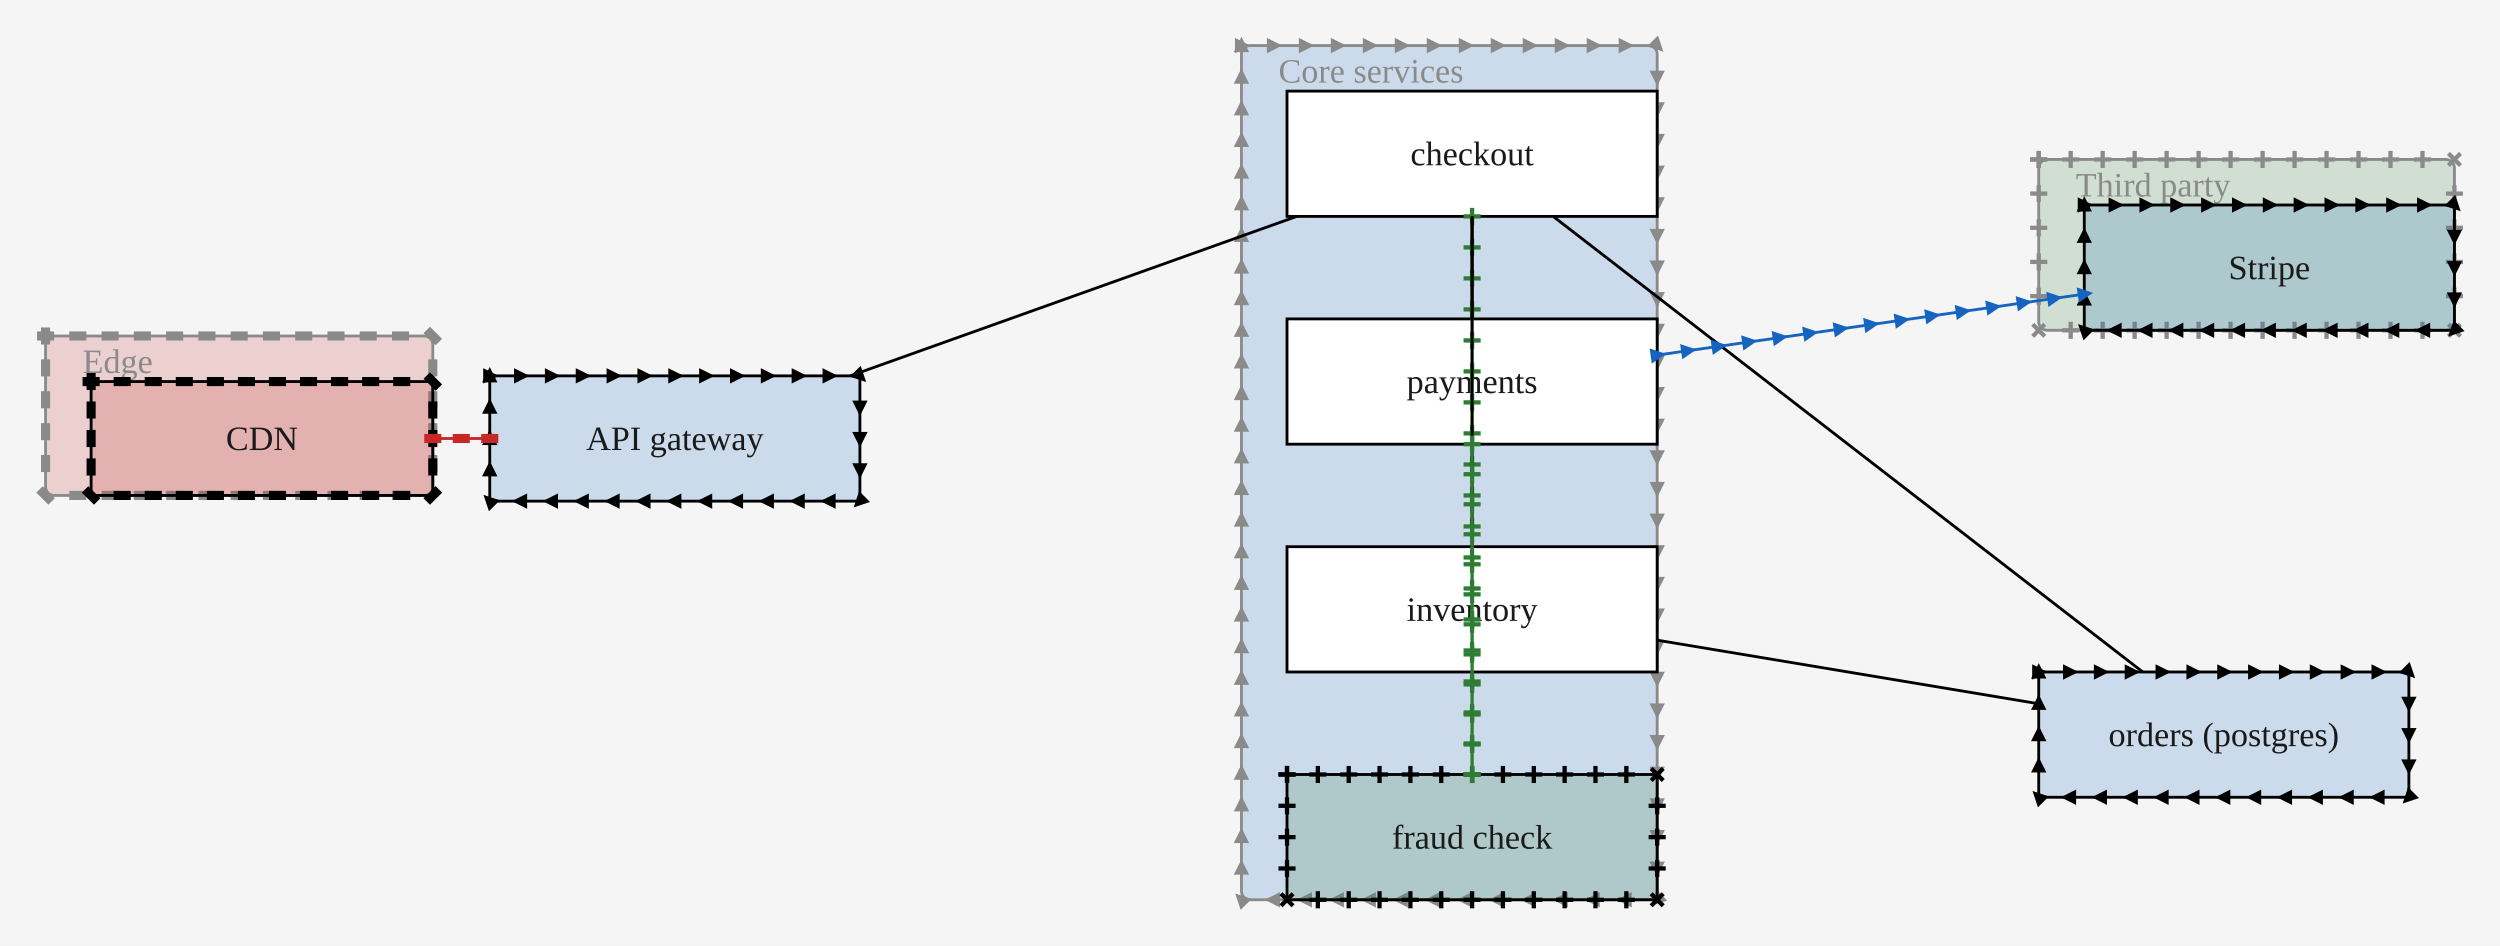
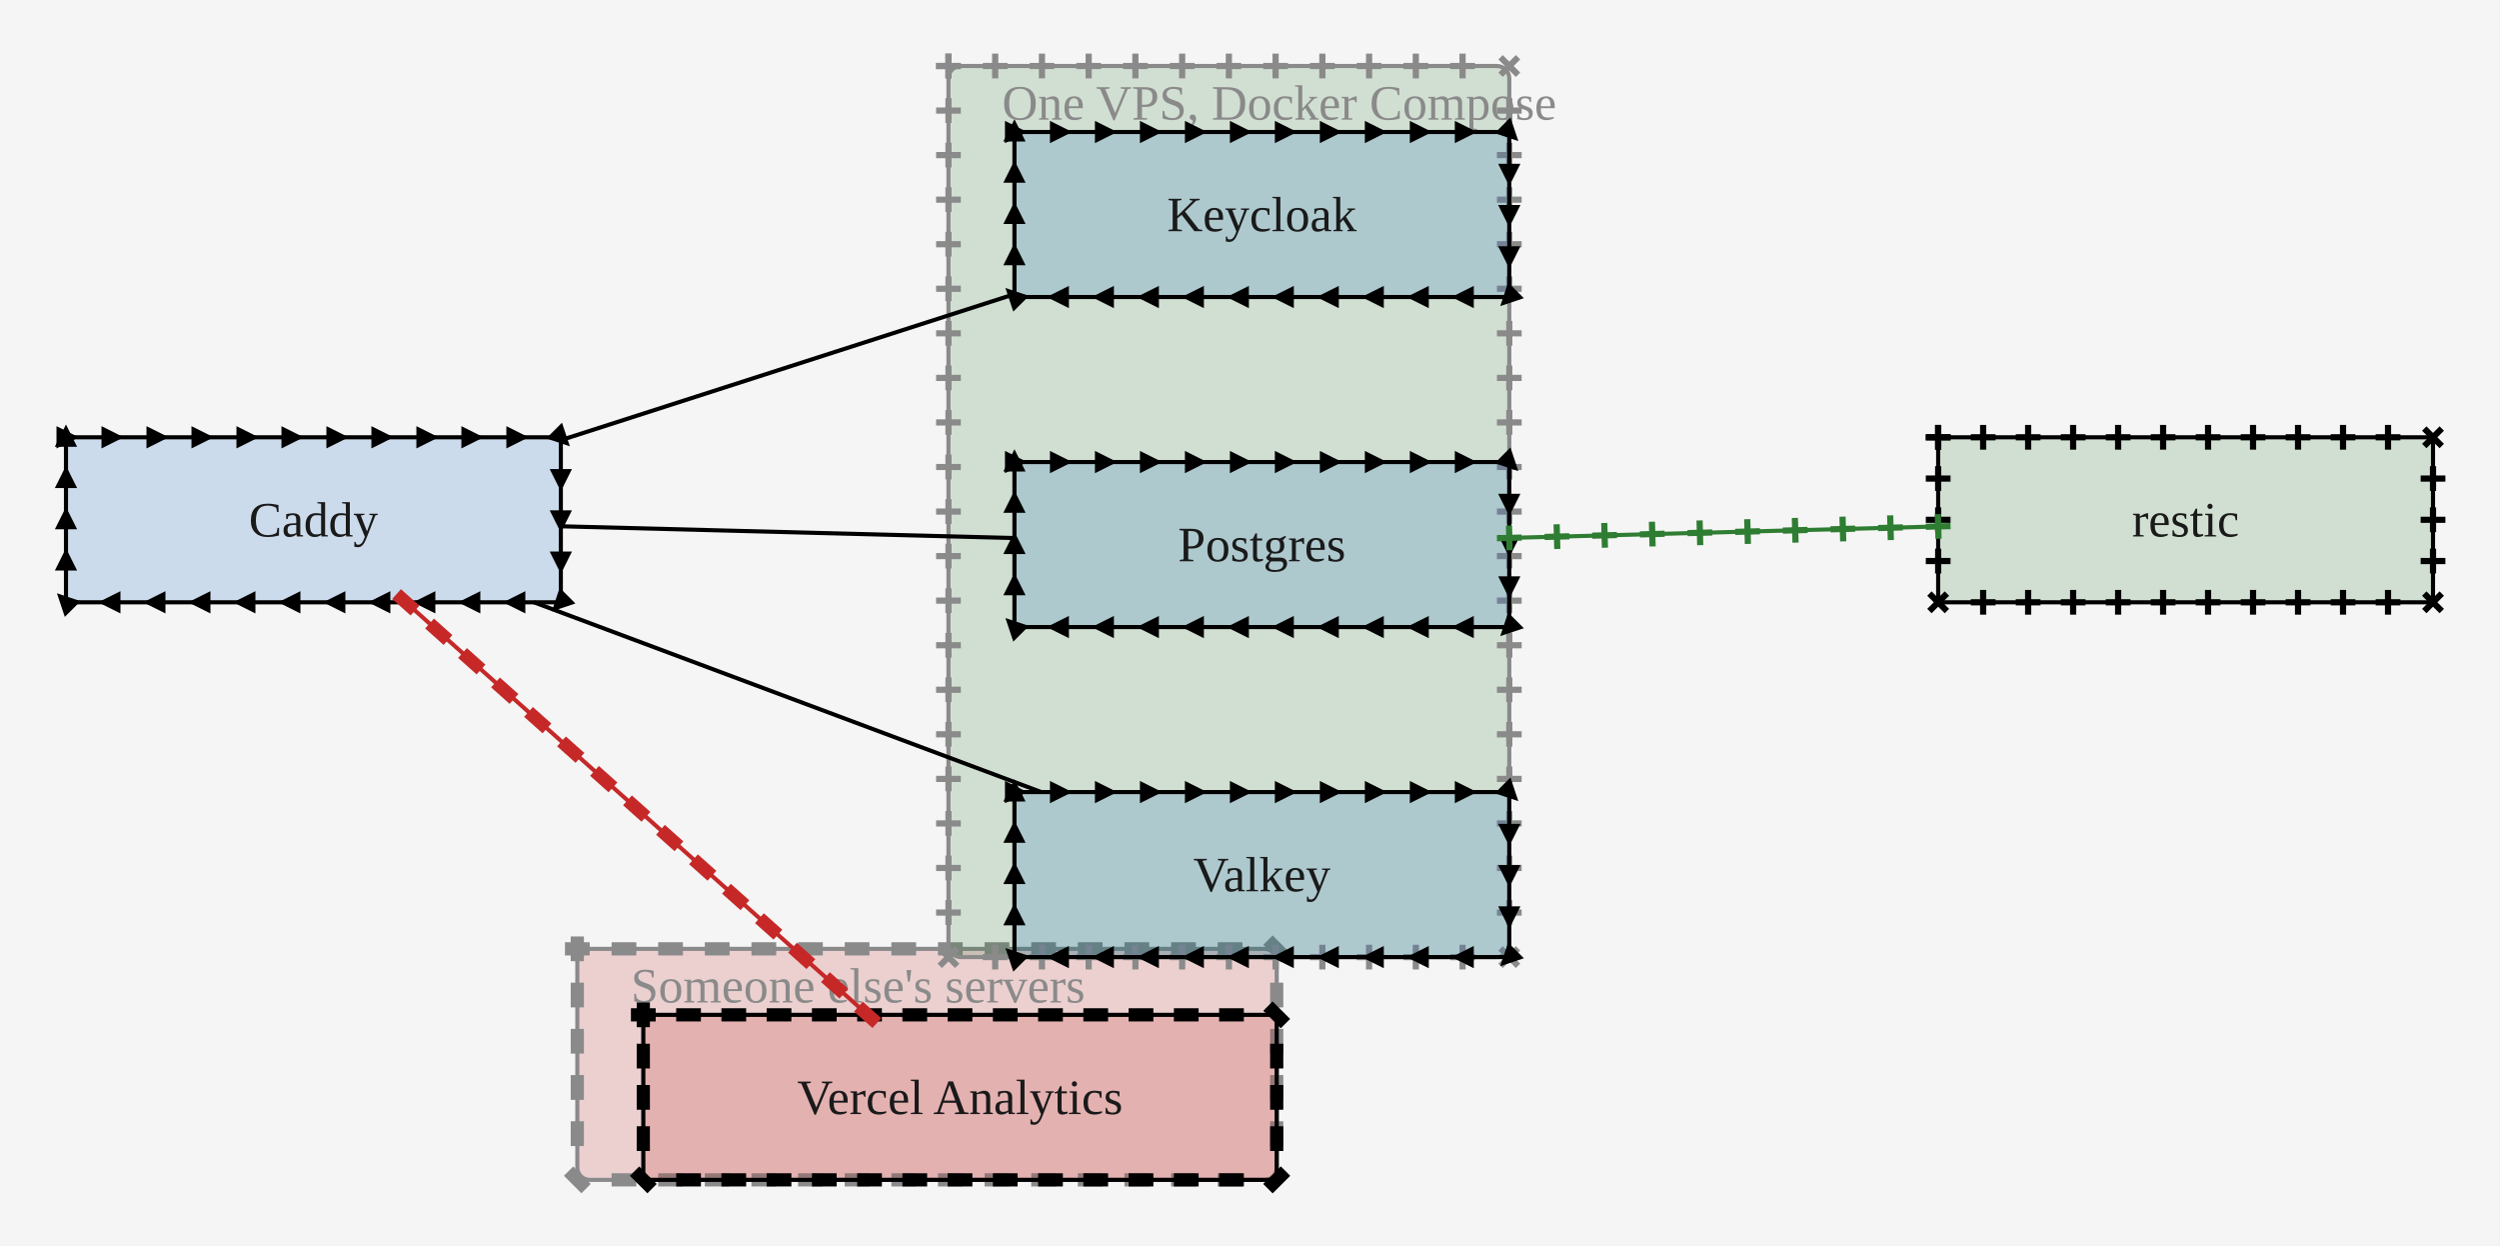
- <svg xmlns="http://www.w3.org/2000/svg" viewBox="-116.00 4.00 878.00 332.00" width="878.00" height="332.00">
+ <svg xmlns="http://www.w3.org/2000/svg" viewBox="0.00 4.00 606.00 302.00" width="606.00" height="302.00">
  <defs>
    <marker id="ag-glyph-4-000000" viewBox="-4.50 -4.50 9.00 9.00" markerWidth="9.00" markerHeight="9.00" markerUnits="userSpaceOnUse" refX="0" refY="0" orient="auto" fill="#000000" stroke="#000000">
      <path d="M -3,0 L 3,0 M 0,-3 L 0,3" fill="none" stroke-width="1.5" />
    </marker>
    <marker id="ag-glyph-4-2e7d32" viewBox="-4.50 -4.50 9.00 9.00" markerWidth="9.00" markerHeight="9.00" markerUnits="userSpaceOnUse" refX="0" refY="0" orient="auto" fill="#2e7d32" stroke="#2e7d32">
      <path d="M -3,0 L 3,0 M 0,-3 L 0,3" fill="none" stroke-width="1.5" />
    </marker>
    <marker id="ag-glyph-4-8A8A8A" viewBox="-4.50 -4.50 9.00 9.00" markerWidth="9.00" markerHeight="9.00" markerUnits="userSpaceOnUse" refX="0" refY="0" orient="auto" fill="#8A8A8A" stroke="#8A8A8A">
      <path d="M -3,0 L 3,0 M 0,-3 L 0,3" fill="none" stroke-width="1.5" />
    </marker>
    <marker id="ag-glyph-5-000000" viewBox="-4.50 -4.50 9.00 9.00" markerWidth="9.00" markerHeight="9.00" markerUnits="userSpaceOnUse" refX="0" refY="0" orient="auto" fill="#000000" stroke="#000000">
      <path d="M -3,0 L 3,0" fill="none" stroke-width="3.2" />
    </marker>
    <marker id="ag-glyph-5-8A8A8A" viewBox="-4.50 -4.50 9.00 9.00" markerWidth="9.00" markerHeight="9.00" markerUnits="userSpaceOnUse" refX="0" refY="0" orient="auto" fill="#8A8A8A" stroke="#8A8A8A">
      <path d="M -3,0 L 3,0" fill="none" stroke-width="3.2" />
    </marker>
    <marker id="ag-glyph-5-c62828" viewBox="-4.50 -4.50 9.00 9.00" markerWidth="9.00" markerHeight="9.00" markerUnits="userSpaceOnUse" refX="0" refY="0" orient="auto" fill="#c62828" stroke="#c62828">
      <path d="M -3,0 L 3,0" fill="none" stroke-width="3.2" />
    </marker>
    <marker id="ag-glyph-6-000000" viewBox="-4.50 -4.50 9.00 9.00" markerWidth="9.00" markerHeight="9.00" markerUnits="userSpaceOnUse" refX="0" refY="0" orient="auto" fill="#000000" stroke="#000000">
      <path d="M 3.1,0 L -2.3,2.7 L -2.3,-2.7 Z" stroke="none" />
    </marker>
-     <marker id="ag-glyph-6-1565c0" viewBox="-4.50 -4.50 9.00 9.00" markerWidth="9.00" markerHeight="9.00" markerUnits="userSpaceOnUse" refX="0" refY="0" orient="auto" fill="#1565c0" stroke="#1565c0">
-       <path d="M 3.1,0 L -2.3,2.7 L -2.3,-2.7 Z" stroke="none" />
-     </marker>
-     <marker id="ag-glyph-6-8A8A8A" viewBox="-4.50 -4.50 9.00 9.00" markerWidth="9.00" markerHeight="9.00" markerUnits="userSpaceOnUse" refX="0" refY="0" orient="auto" fill="#8A8A8A" stroke="#8A8A8A">
-       <path d="M 3.1,0 L -2.3,2.7 L -2.3,-2.7 Z" stroke="none" />
-     </marker>
  </defs>
-   <rect x="-116.00" y="4.00" width="878.00" height="332.00" fill="#F5F5F5" />
-   <g id="group-edge" data-element-id="edge" data-kind="group">
-     <rect x="-100.00" y="122.00" width="136.00" height="56.00" rx="3.00" fill="#c62828" fill-opacity="0.18" stroke="#8A8A8A" stroke-width="1.00" />
-     <path d="M -100.00,122.00 L -88.67,122.00 L -77.33,122.00 L -66.00,122.00 L -54.67,122.00 L -43.33,122.00 L -32.00,122.00 L -20.67,122.00 L -9.33,122.00 L 2.00,122.00 L 13.33,122.00 L 24.67,122.00 L 36.00,122.00 L 36.00,133.20 L 36.00,144.40 L 36.00,155.60 L 36.00,166.80 L 36.00,178.00 L 24.67,178.00 L 13.33,178.00 L 2.00,178.00 L -9.33,178.00 L -20.67,178.00 L -32.00,178.00 L -43.33,178.00 L -54.67,178.00 L -66.00,178.00 L -77.33,178.00 L -88.67,178.00 L -100.00,178.00 L -100.00,166.80 L -100.00,155.60 L -100.00,144.40 L -100.00,133.20 L -100.00,122.00" fill="none" stroke="none" marker-start="url(#ag-glyph-5-8A8A8A)" marker-mid="url(#ag-glyph-5-8A8A8A)" marker-end="url(#ag-glyph-5-8A8A8A)" />
-     <text x="-87.00" y="135.00" text-anchor="start" fill="#8A8A8A">
-       <tspan x="-87.00" dy="0">Edge</tspan>
+   <rect x="0.00" y="4.00" width="606.00" height="302.00" fill="#F5F5F5" />
+   <g id="group-hosted" data-element-id="hosted" data-kind="group">
+     <rect x="140.00" y="234.00" width="169.60" height="56.00" rx="3.00" fill="#c62828" fill-opacity="0.18" stroke="#8A8A8A" stroke-width="1.00" />
+     <path d="M 140.00,234.00 L 151.31,234.00 L 162.61,234.00 L 173.92,234.00 L 185.23,234.00 L 196.53,234.00 L 207.84,234.00 L 219.15,234.00 L 230.45,234.00 L 241.76,234.00 L 253.07,234.00 L 264.37,234.00 L 275.68,234.00 L 286.99,234.00 L 298.29,234.00 L 309.60,234.00 L 309.60,245.20 L 309.60,256.40 L 309.60,267.60 L 309.60,278.80 L 309.60,290.00 L 298.29,290.00 L 286.99,290.00 L 275.68,290.00 L 264.37,290.00 L 253.07,290.00 L 241.76,290.00 L 230.45,290.00 L 219.15,290.00 L 207.84,290.00 L 196.53,290.00 L 185.23,290.00 L 173.92,290.00 L 162.61,290.00 L 151.31,290.00 L 140.00,290.00 L 140.00,278.80 L 140.00,267.60 L 140.00,256.40 L 140.00,245.20 L 140.00,234.00" fill="none" stroke="none" marker-start="url(#ag-glyph-5-8A8A8A)" marker-mid="url(#ag-glyph-5-8A8A8A)" marker-end="url(#ag-glyph-5-8A8A8A)" />
+     <text x="153.00" y="247.00" text-anchor="start" fill="#8A8A8A">
+       <tspan x="153.00" dy="0">Someone else's servers</tspan>
    </text>
  </g>
-   <g id="group-external" data-element-id="external" data-kind="group">
-     <rect x="600.00" y="60.00" width="146.00" height="60.00" rx="3.00" fill="#2e7d32" fill-opacity="0.18" stroke="#8A8A8A" stroke-width="1.00" />
-     <path d="M 600.00,60.00 L 611.23,60.00 L 622.46,60.00 L 633.69,60.00 L 644.92,60.00 L 656.15,60.00 L 667.38,60.00 L 678.62,60.00 L 689.85,60.00 L 701.08,60.00 L 712.31,60.00 L 723.54,60.00 L 734.77,60.00 L 746.00,60.00 L 746.00,72.00 L 746.00,84.00 L 746.00,96.00 L 746.00,108.00 L 746.00,120.00 L 734.77,120.00 L 723.54,120.00 L 712.31,120.00 L 701.08,120.00 L 689.85,120.00 L 678.62,120.00 L 667.38,120.00 L 656.15,120.00 L 644.92,120.00 L 633.69,120.00 L 622.46,120.00 L 611.23,120.00 L 600.00,120.00 L 600.00,108.00 L 600.00,96.00 L 600.00,84.00 L 600.00,72.00 L 600.00,60.00" fill="none" stroke="none" marker-start="url(#ag-glyph-4-8A8A8A)" marker-mid="url(#ag-glyph-4-8A8A8A)" marker-end="url(#ag-glyph-4-8A8A8A)" />
-     <text x="613.00" y="73.00" text-anchor="start" fill="#8A8A8A">
-       <tspan x="613.00" dy="0">Third party</tspan>
+   <g id="group-ours" data-element-id="ours" data-kind="group">
+     <rect x="230.00" y="20.00" width="136.00" height="216.00" rx="3.00" fill="#2e7d32" fill-opacity="0.18" stroke="#8A8A8A" stroke-width="1.00" />
+     <path d="M 230.00,20.00 L 241.33,20.00 L 252.67,20.00 L 264.00,20.00 L 275.33,20.00 L 286.67,20.00 L 298.00,20.00 L 309.33,20.00 L 320.67,20.00 L 332.00,20.00 L 343.33,20.00 L 354.67,20.00 L 366.00,20.00 L 366.00,30.80 L 366.00,41.60 L 366.00,52.40 L 366.00,63.20 L 366.00,74.00 L 366.00,84.80 L 366.00,95.60 L 366.00,106.40 L 366.00,117.20 L 366.00,128.00 L 366.00,138.80 L 366.00,149.60 L 366.00,160.40 L 366.00,171.20 L 366.00,182.00 L 366.00,192.80 L 366.00,203.60 L 366.00,214.40 L 366.00,225.20 L 366.00,236.00 L 354.67,236.00 L 343.33,236.00 L 332.00,236.00 L 320.67,236.00 L 309.33,236.00 L 298.00,236.00 L 286.67,236.00 L 275.33,236.00 L 264.00,236.00 L 252.67,236.00 L 241.33,236.00 L 230.00,236.00 L 230.00,225.20 L 230.00,214.40 L 230.00,203.60 L 230.00,192.80 L 230.00,182.00 L 230.00,171.20 L 230.00,160.40 L 230.00,149.60 L 230.00,138.80 L 230.00,128.00 L 230.00,117.20 L 230.00,106.40 L 230.00,95.60 L 230.00,84.80 L 230.00,74.00 L 230.00,63.20 L 230.00,52.40 L 230.00,41.60 L 230.00,30.80 L 230.00,20.00" fill="none" stroke="none" marker-start="url(#ag-glyph-4-8A8A8A)" marker-mid="url(#ag-glyph-4-8A8A8A)" marker-end="url(#ag-glyph-4-8A8A8A)" />
+     <text x="243.00" y="33.00" text-anchor="start" fill="#8A8A8A">
+       <tspan x="243.00" dy="0">One VPS, Docker Compose</tspan>
    </text>
  </g>
-   <g id="group-services" data-element-id="services" data-kind="group">
-     <rect x="320.00" y="20.00" width="146.00" height="300.00" rx="3.00" fill="#1565c0" fill-opacity="0.18" stroke="#8A8A8A" stroke-width="1.00" />
-     <path d="M 320.00,20.00 L 331.23,20.00 L 342.46,20.00 L 353.69,20.00 L 364.92,20.00 L 376.15,20.00 L 387.38,20.00 L 398.62,20.00 L 409.85,20.00 L 421.08,20.00 L 432.31,20.00 L 443.54,20.00 L 454.77,20.00 L 466.00,20.00 L 466.00,31.11 L 466.00,42.22 L 466.00,53.33 L 466.00,64.44 L 466.00,75.56 L 466.00,86.67 L 466.00,97.78 L 466.00,108.89 L 466.00,120.00 L 466.00,131.11 L 466.00,142.22 L 466.00,153.33 L 466.00,164.44 L 466.00,175.56 L 466.00,186.67 L 466.00,197.78 L 466.00,208.89 L 466.00,220.00 L 466.00,231.11 L 466.00,242.22 L 466.00,253.33 L 466.00,264.44 L 466.00,275.56 L 466.00,286.67 L 466.00,297.78 L 466.00,308.89 L 466.00,320.00 L 454.77,320.00 L 443.54,320.00 L 432.31,320.00 L 421.08,320.00 L 409.85,320.00 L 398.62,320.00 L 387.38,320.00 L 376.15,320.00 L 364.92,320.00 L 353.69,320.00 L 342.46,320.00 L 331.23,320.00 L 320.00,320.00 L 320.00,308.89 L 320.00,297.78 L 320.00,286.67 L 320.00,275.56 L 320.00,264.44 L 320.00,253.33 L 320.00,242.22 L 320.00,231.11 L 320.00,220.00 L 320.00,208.89 L 320.00,197.78 L 320.00,186.67 L 320.00,175.56 L 320.00,164.44 L 320.00,153.33 L 320.00,142.22 L 320.00,131.11 L 320.00,120.00 L 320.00,108.89 L 320.00,97.78 L 320.00,86.67 L 320.00,75.56 L 320.00,64.44 L 320.00,53.33 L 320.00,42.22 L 320.00,31.11 L 320.00,20.00" fill="none" stroke="none" marker-start="url(#ag-glyph-6-8A8A8A)" marker-mid="url(#ag-glyph-6-8A8A8A)" marker-end="url(#ag-glyph-6-8A8A8A)" />
-     <text x="333.00" y="33.00" text-anchor="start" fill="#8A8A8A">
-       <tspan x="333.00" dy="0">Core services</tspan>
+   <g id="node-analytics" data-element-id="analytics" data-kind="node">
+     <rect x="156.00" y="250.00" width="153.60" height="40.00" rx="0.00" fill="#c62828" fill-opacity="0.18" stroke="#000000" />
+     <path d="M 156.00,250.00 L 166.97,250.00 L 177.94,250.00 L 188.91,250.00 L 199.89,250.00 L 210.86,250.00 L 221.83,250.00 L 232.80,250.00 L 243.77,250.00 L 254.74,250.00 L 265.71,250.00 L 276.69,250.00 L 287.66,250.00 L 298.63,250.00 L 309.60,250.00 L 309.60,260.00 L 309.60,270.00 L 309.60,280.00 L 309.60,290.00 L 298.63,290.00 L 287.66,290.00 L 276.69,290.00 L 265.71,290.00 L 254.74,290.00 L 243.77,290.00 L 232.80,290.00 L 221.83,290.00 L 210.86,290.00 L 199.89,290.00 L 188.91,290.00 L 177.94,290.00 L 166.97,290.00 L 156.00,290.00 L 156.00,280.00 L 156.00,270.00 L 156.00,260.00 L 156.00,250.00" fill="none" stroke="none" marker-start="url(#ag-glyph-5-000000)" marker-mid="url(#ag-glyph-5-000000)" marker-end="url(#ag-glyph-5-000000)" />
+     <text x="232.80" y="270.00" text-anchor="middle" dominant-baseline="central" fill="#1a1a1a">
+       <tspan x="232.80" dy="0">Vercel Analytics</tspan>
    </text>
  </g>
-   <g id="node-cdn" data-element-id="cdn" data-kind="node">
-     <rect x="-84.00" y="138.00" width="120.00" height="40.00" rx="0.00" fill="#c62828" fill-opacity="0.18" stroke="#000000" />
-     <path d="M -84.00,138.00 L -73.09,138.00 L -62.18,138.00 L -51.27,138.00 L -40.36,138.00 L -29.45,138.00 L -18.55,138.00 L -7.64,138.00 L 3.27,138.00 L 14.18,138.00 L 25.09,138.00 L 36.00,138.00 L 36.00,148.00 L 36.00,158.00 L 36.00,168.00 L 36.00,178.00 L 25.09,178.00 L 14.18,178.00 L 3.27,178.00 L -7.64,178.00 L -18.55,178.00 L -29.45,178.00 L -40.36,178.00 L -51.27,178.00 L -62.18,178.00 L -73.09,178.00 L -84.00,178.00 L -84.00,168.00 L -84.00,158.00 L -84.00,148.00 L -84.00,138.00" fill="none" stroke="none" marker-start="url(#ag-glyph-5-000000)" marker-mid="url(#ag-glyph-5-000000)" marker-end="url(#ag-glyph-5-000000)" />
-     <text x="-24.00" y="158.00" text-anchor="middle" dominant-baseline="central" fill="#1a1a1a">
-       <tspan x="-24.00" dy="0">CDN</tspan>
+   <g id="node-auth" data-element-id="auth" data-kind="node">
+     <rect x="246.00" y="36.00" width="120.00" height="40.00" rx="0.00" fill="#1565c0" fill-opacity="0.18" stroke="#000000" />
+     <path d="M 246.00,36.00 L 256.91,36.00 L 267.82,36.00 L 278.73,36.00 L 289.64,36.00 L 300.55,36.00 L 311.45,36.00 L 322.36,36.00 L 333.27,36.00 L 344.18,36.00 L 355.09,36.00 L 366.00,36.00 L 366.00,46.00 L 366.00,56.00 L 366.00,66.00 L 366.00,76.00 L 355.09,76.00 L 344.18,76.00 L 333.27,76.00 L 322.36,76.00 L 311.45,76.00 L 300.55,76.00 L 289.64,76.00 L 278.73,76.00 L 267.82,76.00 L 256.91,76.00 L 246.00,76.00 L 246.00,66.00 L 246.00,56.00 L 246.00,46.00 L 246.00,36.00" fill="none" stroke="none" marker-start="url(#ag-glyph-6-000000)" marker-mid="url(#ag-glyph-6-000000)" marker-end="url(#ag-glyph-6-000000)" />
+     <text x="306.00" y="56.00" text-anchor="middle" dominant-baseline="central" fill="#1a1a1a">
+       <tspan x="306.00" dy="0">Keycloak</tspan>
    </text>
  </g>
-   <g id="node-checkout" data-element-id="checkout" data-kind="node">
-     <rect x="336.00" y="36.00" width="130.00" height="44.00" rx="0.00" fill="#FFFFFF" stroke="#000000" />
-     <text x="401.00" y="58.00" text-anchor="middle" dominant-baseline="central" fill="#1a1a1a">
-       <tspan x="401.00" dy="0">checkout</tspan>
+   <g id="node-backups" data-element-id="backups" data-kind="node">
+     <rect x="470.00" y="110.00" width="120.00" height="40.00" rx="0.00" fill="#2e7d32" fill-opacity="0.18" stroke="#000000" />
+     <path d="M 470.00,110.00 L 480.91,110.00 L 491.82,110.00 L 502.73,110.00 L 513.64,110.00 L 524.55,110.00 L 535.45,110.00 L 546.36,110.00 L 557.27,110.00 L 568.18,110.00 L 579.09,110.00 L 590.00,110.00 L 590.00,120.00 L 590.00,130.00 L 590.00,140.00 L 590.00,150.00 L 579.09,150.00 L 568.18,150.00 L 557.27,150.00 L 546.36,150.00 L 535.45,150.00 L 524.55,150.00 L 513.64,150.00 L 502.73,150.00 L 491.82,150.00 L 480.91,150.00 L 470.00,150.00 L 470.00,140.00 L 470.00,130.00 L 470.00,120.00 L 470.00,110.00" fill="none" stroke="none" marker-start="url(#ag-glyph-4-000000)" marker-mid="url(#ag-glyph-4-000000)" marker-end="url(#ag-glyph-4-000000)" />
+     <text x="530.00" y="130.00" text-anchor="middle" dominant-baseline="central" fill="#1a1a1a">
+       <tspan x="530.00" dy="0">restic</tspan>
    </text>
  </g>
-   <g id="node-fraud" data-element-id="fraud" data-kind="node">
-     <rect x="336.00" y="276.00" width="130.00" height="44.00" rx="0.00" fill="#2e7d32" fill-opacity="0.18" stroke="#000000" />
-     <path d="M 336.00,276.00 L 346.83,276.00 L 357.67,276.00 L 368.50,276.00 L 379.33,276.00 L 390.17,276.00 L 401.00,276.00 L 411.83,276.00 L 422.67,276.00 L 433.50,276.00 L 444.33,276.00 L 455.17,276.00 L 466.00,276.00 L 466.00,287.00 L 466.00,298.00 L 466.00,309.00 L 466.00,320.00 L 455.17,320.00 L 444.33,320.00 L 433.50,320.00 L 422.67,320.00 L 411.83,320.00 L 401.00,320.00 L 390.17,320.00 L 379.33,320.00 L 368.50,320.00 L 357.67,320.00 L 346.83,320.00 L 336.00,320.00 L 336.00,309.00 L 336.00,298.00 L 336.00,287.00 L 336.00,276.00" fill="none" stroke="none" marker-start="url(#ag-glyph-4-000000)" marker-mid="url(#ag-glyph-4-000000)" marker-end="url(#ag-glyph-4-000000)" />
-     <text x="401.00" y="298.00" text-anchor="middle" dominant-baseline="central" fill="#1a1a1a">
-       <tspan x="401.00" dy="0">fraud check</tspan>
+   <g id="node-cache" data-element-id="cache" data-kind="node">
+     <rect x="246.00" y="196.00" width="120.00" height="40.00" rx="0.00" fill="#1565c0" fill-opacity="0.18" stroke="#000000" />
+     <path d="M 246.00,196.00 L 256.91,196.00 L 267.82,196.00 L 278.73,196.00 L 289.64,196.00 L 300.55,196.00 L 311.45,196.00 L 322.36,196.00 L 333.27,196.00 L 344.18,196.00 L 355.09,196.00 L 366.00,196.00 L 366.00,206.00 L 366.00,216.00 L 366.00,226.00 L 366.00,236.00 L 355.09,236.00 L 344.18,236.00 L 333.27,236.00 L 322.36,236.00 L 311.45,236.00 L 300.55,236.00 L 289.64,236.00 L 278.73,236.00 L 267.82,236.00 L 256.91,236.00 L 246.00,236.00 L 246.00,226.00 L 246.00,216.00 L 246.00,206.00 L 246.00,196.00" fill="none" stroke="none" marker-start="url(#ag-glyph-6-000000)" marker-mid="url(#ag-glyph-6-000000)" marker-end="url(#ag-glyph-6-000000)" />
+     <text x="306.00" y="216.00" text-anchor="middle" dominant-baseline="central" fill="#1a1a1a">
+       <tspan x="306.00" dy="0">Valkey</tspan>
    </text>
  </g>
-   <g id="node-gateway" data-element-id="gateway" data-kind="node">
-     <rect x="56.00" y="136.00" width="130.00" height="44.00" rx="0.00" fill="#1565c0" fill-opacity="0.18" stroke="#000000" />
-     <path d="M 56.00,136.00 L 66.83,136.00 L 77.67,136.00 L 88.50,136.00 L 99.33,136.00 L 110.17,136.00 L 121.00,136.00 L 131.83,136.00 L 142.67,136.00 L 153.50,136.00 L 164.33,136.00 L 175.17,136.00 L 186.00,136.00 L 186.00,147.00 L 186.00,158.00 L 186.00,169.00 L 186.00,180.00 L 175.17,180.00 L 164.33,180.00 L 153.50,180.00 L 142.67,180.00 L 131.83,180.00 L 121.00,180.00 L 110.17,180.00 L 99.33,180.00 L 88.50,180.00 L 77.67,180.00 L 66.83,180.00 L 56.00,180.00 L 56.00,169.00 L 56.00,158.00 L 56.00,147.00 L 56.00,136.00" fill="none" stroke="none" marker-start="url(#ag-glyph-6-000000)" marker-mid="url(#ag-glyph-6-000000)" marker-end="url(#ag-glyph-6-000000)" />
-     <text x="121.00" y="158.00" text-anchor="middle" dominant-baseline="central" fill="#1a1a1a">
-       <tspan x="121.00" dy="0">API gateway</tspan>
+   <g id="node-db" data-element-id="db" data-kind="node">
+     <rect x="246.00" y="116.00" width="120.00" height="40.00" rx="0.00" fill="#1565c0" fill-opacity="0.18" stroke="#000000" />
+     <path d="M 246.00,116.00 L 256.91,116.00 L 267.82,116.00 L 278.73,116.00 L 289.64,116.00 L 300.55,116.00 L 311.45,116.00 L 322.36,116.00 L 333.27,116.00 L 344.18,116.00 L 355.09,116.00 L 366.00,116.00 L 366.00,126.00 L 366.00,136.00 L 366.00,146.00 L 366.00,156.00 L 355.09,156.00 L 344.18,156.00 L 333.27,156.00 L 322.36,156.00 L 311.45,156.00 L 300.55,156.00 L 289.64,156.00 L 278.73,156.00 L 267.82,156.00 L 256.91,156.00 L 246.00,156.00 L 246.00,146.00 L 246.00,136.00 L 246.00,126.00 L 246.00,116.00" fill="none" stroke="none" marker-start="url(#ag-glyph-6-000000)" marker-mid="url(#ag-glyph-6-000000)" marker-end="url(#ag-glyph-6-000000)" />
+     <text x="306.00" y="136.00" text-anchor="middle" dominant-baseline="central" fill="#1a1a1a">
+       <tspan x="306.00" dy="0">Postgres</tspan>
    </text>
  </g>
-   <g id="node-inventory" data-element-id="inventory" data-kind="node">
-     <rect x="336.00" y="196.00" width="130.00" height="44.00" rx="0.00" fill="#FFFFFF" stroke="#000000" />
-     <text x="401.00" y="218.00" text-anchor="middle" dominant-baseline="central" fill="#1a1a1a">
-       <tspan x="401.00" dy="0">inventory</tspan>
+   <g id="node-web" data-element-id="web" data-kind="node">
+     <rect x="16.00" y="110.00" width="120.00" height="40.00" rx="0.00" fill="#1565c0" fill-opacity="0.18" stroke="#000000" />
+     <path d="M 16.00,110.00 L 26.91,110.00 L 37.82,110.00 L 48.73,110.00 L 59.64,110.00 L 70.55,110.00 L 81.45,110.00 L 92.36,110.00 L 103.27,110.00 L 114.18,110.00 L 125.09,110.00 L 136.00,110.00 L 136.00,120.00 L 136.00,130.00 L 136.00,140.00 L 136.00,150.00 L 125.09,150.00 L 114.18,150.00 L 103.27,150.00 L 92.36,150.00 L 81.45,150.00 L 70.55,150.00 L 59.64,150.00 L 48.73,150.00 L 37.82,150.00 L 26.91,150.00 L 16.00,150.00 L 16.00,140.00 L 16.00,130.00 L 16.00,120.00 L 16.00,110.00" fill="none" stroke="none" marker-start="url(#ag-glyph-6-000000)" marker-mid="url(#ag-glyph-6-000000)" marker-end="url(#ag-glyph-6-000000)" />
+     <text x="76.00" y="130.00" text-anchor="middle" dominant-baseline="central" fill="#1a1a1a">
+       <tspan x="76.00" dy="0">Caddy</tspan>
    </text>
  </g>
-   <g id="node-orders" data-element-id="orders" data-kind="node">
-     <rect x="600.00" y="240.00" width="130.00" height="44.00" rx="0.00" fill="#1565c0" fill-opacity="0.18" stroke="#000000" />
-     <path d="M 600.00,240.00 L 610.83,240.00 L 621.67,240.00 L 632.50,240.00 L 643.33,240.00 L 654.17,240.00 L 665.00,240.00 L 675.83,240.00 L 686.67,240.00 L 697.50,240.00 L 708.33,240.00 L 719.17,240.00 L 730.00,240.00 L 730.00,251.00 L 730.00,262.00 L 730.00,273.00 L 730.00,284.00 L 719.17,284.00 L 708.33,284.00 L 697.50,284.00 L 686.67,284.00 L 675.83,284.00 L 665.00,284.00 L 654.17,284.00 L 643.33,284.00 L 632.50,284.00 L 621.67,284.00 L 610.83,284.00 L 600.00,284.00 L 600.00,273.00 L 600.00,262.00 L 600.00,251.00 L 600.00,240.00" fill="none" stroke="none" marker-start="url(#ag-glyph-6-000000)" marker-mid="url(#ag-glyph-6-000000)" marker-end="url(#ag-glyph-6-000000)" />
-     <text x="665.00" y="262.00" text-anchor="middle" dominant-baseline="central" fill="#1a1a1a">
-       <tspan x="665.00" dy="0">orders (postgres)</tspan>
-     </text>
+   <g id="edge-db__backups" data-element-id="db__backups" data-kind="edge">
+     <path d="M 366.00,134.39 L 470.00,131.61" fill="none" stroke="transparent" stroke-width="12" style="pointer-events: stroke" />
+     <path d="M 366.00,134.39 L 470.00,131.61" fill="none" stroke="#2e7d32" stroke-width="1.00" />
+     <path d="M 366.00,134.39 L 377.56,134.08 L 389.11,133.77 L 400.67,133.46 L 412.22,133.15 L 423.78,132.85 L 435.33,132.54 L 446.89,132.23 L 458.44,131.92 L 470.00,131.61" fill="none" stroke="none" marker-start="url(#ag-glyph-4-2e7d32)" marker-mid="url(#ag-glyph-4-2e7d32)" marker-end="url(#ag-glyph-4-2e7d32)" />
  </g>
-   <g id="node-payments" data-element-id="payments" data-kind="node">
-     <rect x="336.00" y="116.00" width="130.00" height="44.00" rx="0.00" fill="#FFFFFF" stroke="#000000" />
-     <text x="401.00" y="138.00" text-anchor="middle" dominant-baseline="central" fill="#1a1a1a">
-       <tspan x="401.00" dy="0">payments</tspan>
-     </text>
+   <g id="edge-web__analytics" data-element-id="web__analytics" data-kind="edge">
+     <path d="M 98.40,150.00 L 210.40,250.00" fill="none" stroke="transparent" stroke-width="12" style="pointer-events: stroke" />
+     <path d="M 98.40,150.00 L 210.40,250.00" fill="none" stroke="#c62828" stroke-width="1.00" />
+     <path d="M 98.40,150.00 L 106.40,157.14 L 114.40,164.29 L 122.40,171.43 L 130.40,178.57 L 138.40,185.71 L 146.40,192.86 L 154.40,200.00 L 162.40,207.14 L 170.40,214.29 L 178.40,221.43 L 186.40,228.57 L 194.40,235.71 L 202.40,242.86 L 210.40,250.00" fill="none" stroke="none" marker-start="url(#ag-glyph-5-c62828)" marker-mid="url(#ag-glyph-5-c62828)" marker-end="url(#ag-glyph-5-c62828)" />
  </g>
-   <g id="node-stripe" data-element-id="stripe" data-kind="node">
-     <rect x="616.00" y="76.00" width="130.00" height="44.00" rx="0.00" fill="#1565c0" fill-opacity="0.18" stroke="#000000" />
-     <path d="M 616.00,76.00 L 626.83,76.00 L 637.67,76.00 L 648.50,76.00 L 659.33,76.00 L 670.17,76.00 L 681.00,76.00 L 691.83,76.00 L 702.67,76.00 L 713.50,76.00 L 724.33,76.00 L 735.17,76.00 L 746.00,76.00 L 746.00,87.00 L 746.00,98.00 L 746.00,109.00 L 746.00,120.00 L 735.17,120.00 L 724.33,120.00 L 713.50,120.00 L 702.67,120.00 L 691.83,120.00 L 681.00,120.00 L 670.17,120.00 L 659.33,120.00 L 648.50,120.00 L 637.67,120.00 L 626.83,120.00 L 616.00,120.00 L 616.00,109.00 L 616.00,98.00 L 616.00,87.00 L 616.00,76.00" fill="none" stroke="none" marker-start="url(#ag-glyph-6-000000)" marker-mid="url(#ag-glyph-6-000000)" marker-end="url(#ag-glyph-6-000000)" />
-     <text x="681.00" y="98.00" text-anchor="middle" dominant-baseline="central" fill="#1a1a1a">
-       <tspan x="681.00" dy="0">Stripe</tspan>
-     </text>
+   <g id="edge-web__auth" data-element-id="web__auth" data-kind="edge">
+     <path d="M 136.00,110.70 L 246.00,75.30" fill="none" stroke="transparent" stroke-width="12" style="pointer-events: stroke" />
+     <path d="M 136.00,110.70 L 246.00,75.30" fill="none" stroke="#000000" stroke-width="1.00" />
  </g>
-   <g id="edge-cdn__gateway" data-element-id="cdn__gateway" data-kind="edge">
-     <path d="M 36.00,158.00 L 56.00,158.00" fill="none" stroke="transparent" stroke-width="12" style="pointer-events: stroke" />
-     <path d="M 36.00,158.00 L 56.00,158.00" fill="none" stroke="#c62828" stroke-width="1.00" />
-     <path d="M 36.00,158.00 L 46.00,158.00 L 56.00,158.00" fill="none" stroke="none" marker-start="url(#ag-glyph-5-c62828)" marker-mid="url(#ag-glyph-5-c62828)" marker-end="url(#ag-glyph-5-c62828)" />
+   <g id="edge-web__cache" data-element-id="web__cache" data-kind="edge">
+     <path d="M 129.49,150.00 L 252.51,196.00" fill="none" stroke="transparent" stroke-width="12" style="pointer-events: stroke" />
+     <path d="M 129.49,150.00 L 252.51,196.00" fill="none" stroke="#000000" stroke-width="1.00" />
  </g>
-   <g id="edge-checkout__fraud" data-element-id="checkout__fraud" data-kind="edge">
-     <path d="M 401.00,80.00 L 401.00,276.00" fill="none" stroke="transparent" stroke-width="12" style="pointer-events: stroke" />
-     <path d="M 401.00,80.00 L 401.00,276.00" fill="none" stroke="#2e7d32" stroke-width="1.00" />
-     <path d="M 401.00,80.00 L 401.00,90.89 L 401.00,101.78 L 401.00,112.67 L 401.00,123.56 L 401.00,134.44 L 401.00,145.33 L 401.00,156.22 L 401.00,167.11 L 401.00,178.00 L 401.00,188.89 L 401.00,199.78 L 401.00,210.67 L 401.00,221.56 L 401.00,232.44 L 401.00,243.33 L 401.00,254.22 L 401.00,265.11 L 401.00,276.00" fill="none" stroke="none" marker-start="url(#ag-glyph-4-2e7d32)" marker-mid="url(#ag-glyph-4-2e7d32)" marker-end="url(#ag-glyph-4-2e7d32)" />
-   </g>
-   <g id="edge-checkout__inventory" data-element-id="checkout__inventory" data-kind="edge">
-     <path d="M 401.00,80.00 L 401.00,196.00" fill="none" stroke="transparent" stroke-width="12" style="pointer-events: stroke" />
-     <path d="M 401.00,80.00 L 401.00,196.00" fill="none" stroke="#000000" stroke-width="1.00" />
-   </g>
-   <g id="edge-checkout__orders" data-element-id="checkout__orders" data-kind="edge">
-     <path d="M 429.47,80.00 L 636.53,240.00" fill="none" stroke="transparent" stroke-width="12" style="pointer-events: stroke" />
-     <path d="M 429.47,80.00 L 636.53,240.00" fill="none" stroke="#000000" stroke-width="1.00" />
-   </g>
-   <g id="edge-checkout__payments" data-element-id="checkout__payments" data-kind="edge">
-     <path d="M 401.00,80.00 L 401.00,116.00" fill="none" stroke="transparent" stroke-width="12" style="pointer-events: stroke" />
-     <path d="M 401.00,80.00 L 401.00,116.00" fill="none" stroke="#000000" stroke-width="1.00" />
-   </g>
-   <g id="edge-fraud__payments" data-element-id="fraud__payments" data-kind="edge">
-     <path d="M 401.00,276.00 L 401.00,160.00" fill="none" stroke="transparent" stroke-width="12" style="pointer-events: stroke" />
-     <path d="M 401.00,276.00 L 401.00,160.00" fill="none" stroke="#2e7d32" stroke-width="1.00" />
-     <path d="M 401.00,276.00 L 401.00,265.45 L 401.00,254.91 L 401.00,244.36 L 401.00,233.82 L 401.00,223.27 L 401.00,212.73 L 401.00,202.18 L 401.00,191.64 L 401.00,181.09 L 401.00,170.55 L 401.00,160.00" fill="none" stroke="none" marker-start="url(#ag-glyph-4-2e7d32)" marker-mid="url(#ag-glyph-4-2e7d32)" marker-end="url(#ag-glyph-4-2e7d32)" />
-   </g>
-   <g id="edge-gateway__checkout" data-element-id="gateway__checkout" data-kind="edge">
-     <path d="M 182.60,136.00 L 339.40,80.00" fill="none" stroke="transparent" stroke-width="12" style="pointer-events: stroke" />
-     <path d="M 182.60,136.00 L 339.40,80.00" fill="none" stroke="#000000" stroke-width="1.00" />
-   </g>
-   <g id="edge-inventory__orders" data-element-id="inventory__orders" data-kind="edge">
-     <path d="M 466.00,228.83 L 600.00,251.17" fill="none" stroke="transparent" stroke-width="12" style="pointer-events: stroke" />
-     <path d="M 466.00,228.83 L 600.00,251.17" fill="none" stroke="#000000" stroke-width="1.00" />
-   </g>
-   <g id="edge-payments__stripe" data-element-id="payments__stripe" data-kind="edge">
-     <path d="M 466.00,128.71 L 616.00,107.29" fill="none" stroke="transparent" stroke-width="12" style="pointer-events: stroke" />
-     <path d="M 466.00,128.71 L 616.00,107.29" fill="none" stroke="#1565c0" stroke-width="1.00" />
-     <path d="M 466.00,128.71 L 476.71,127.18 L 487.43,125.65 L 498.14,124.12 L 508.86,122.59 L 519.57,121.06 L 530.29,119.53 L 541.00,118.00 L 551.71,116.47 L 562.43,114.94 L 573.14,113.41 L 583.86,111.88 L 594.57,110.35 L 605.29,108.82 L 616.00,107.29" fill="none" stroke="none" marker-start="url(#ag-glyph-6-1565c0)" marker-mid="url(#ag-glyph-6-1565c0)" marker-end="url(#ag-glyph-6-1565c0)" />
+   <g id="edge-web__db" data-element-id="web__db" data-kind="edge">
+     <path d="M 136.00,131.57 L 246.00,134.43" fill="none" stroke="transparent" stroke-width="12" style="pointer-events: stroke" />
+     <path d="M 136.00,131.57 L 246.00,134.43" fill="none" stroke="#000000" stroke-width="1.00" />
  </g>
</svg>
